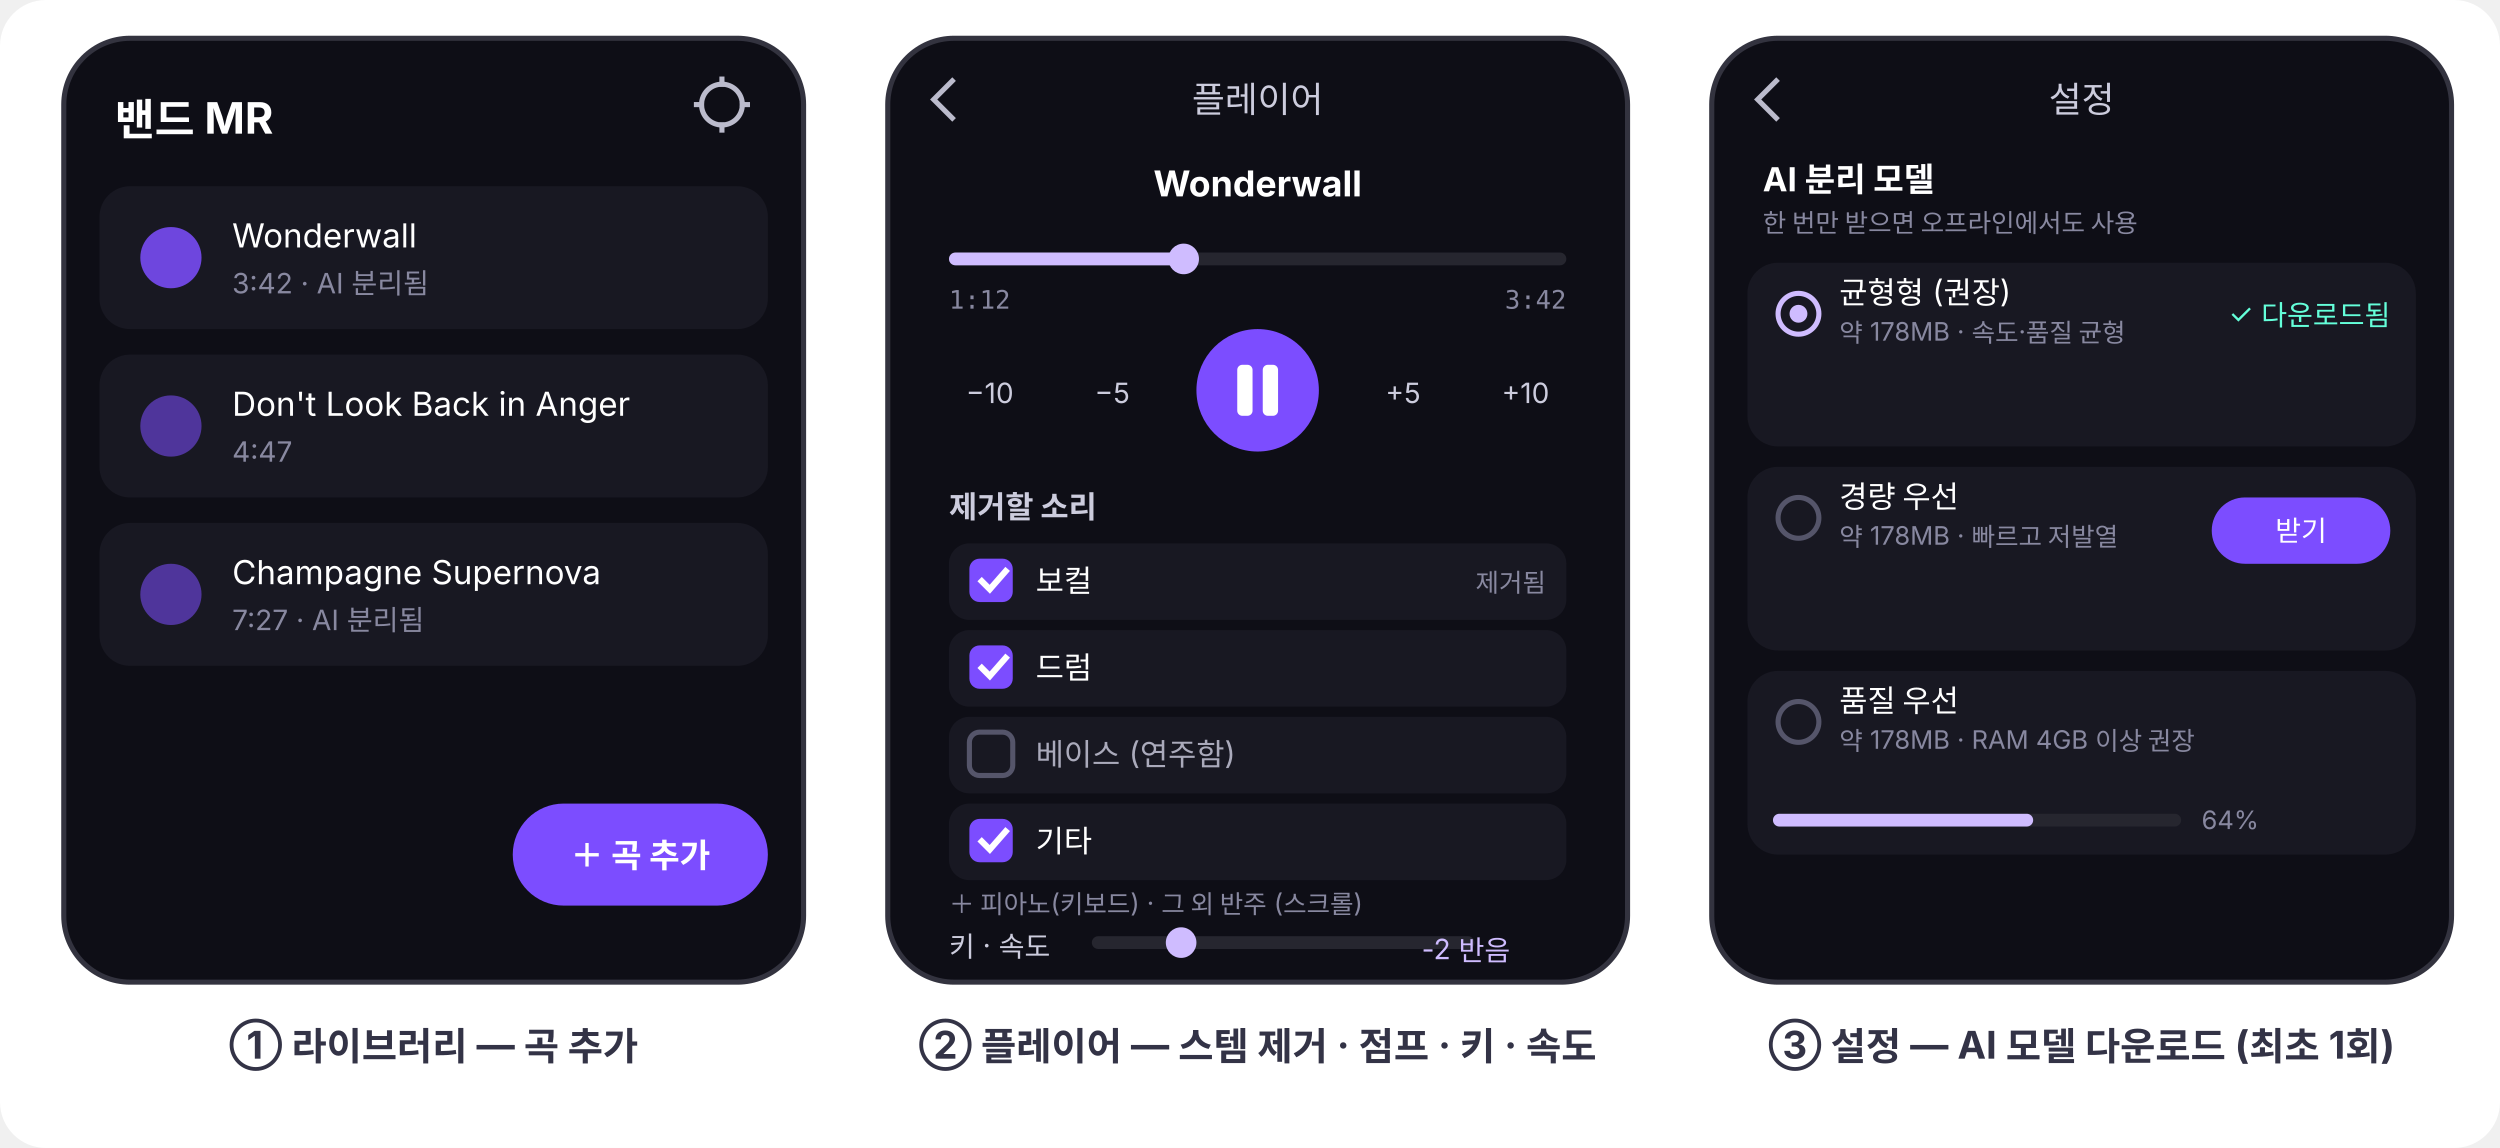
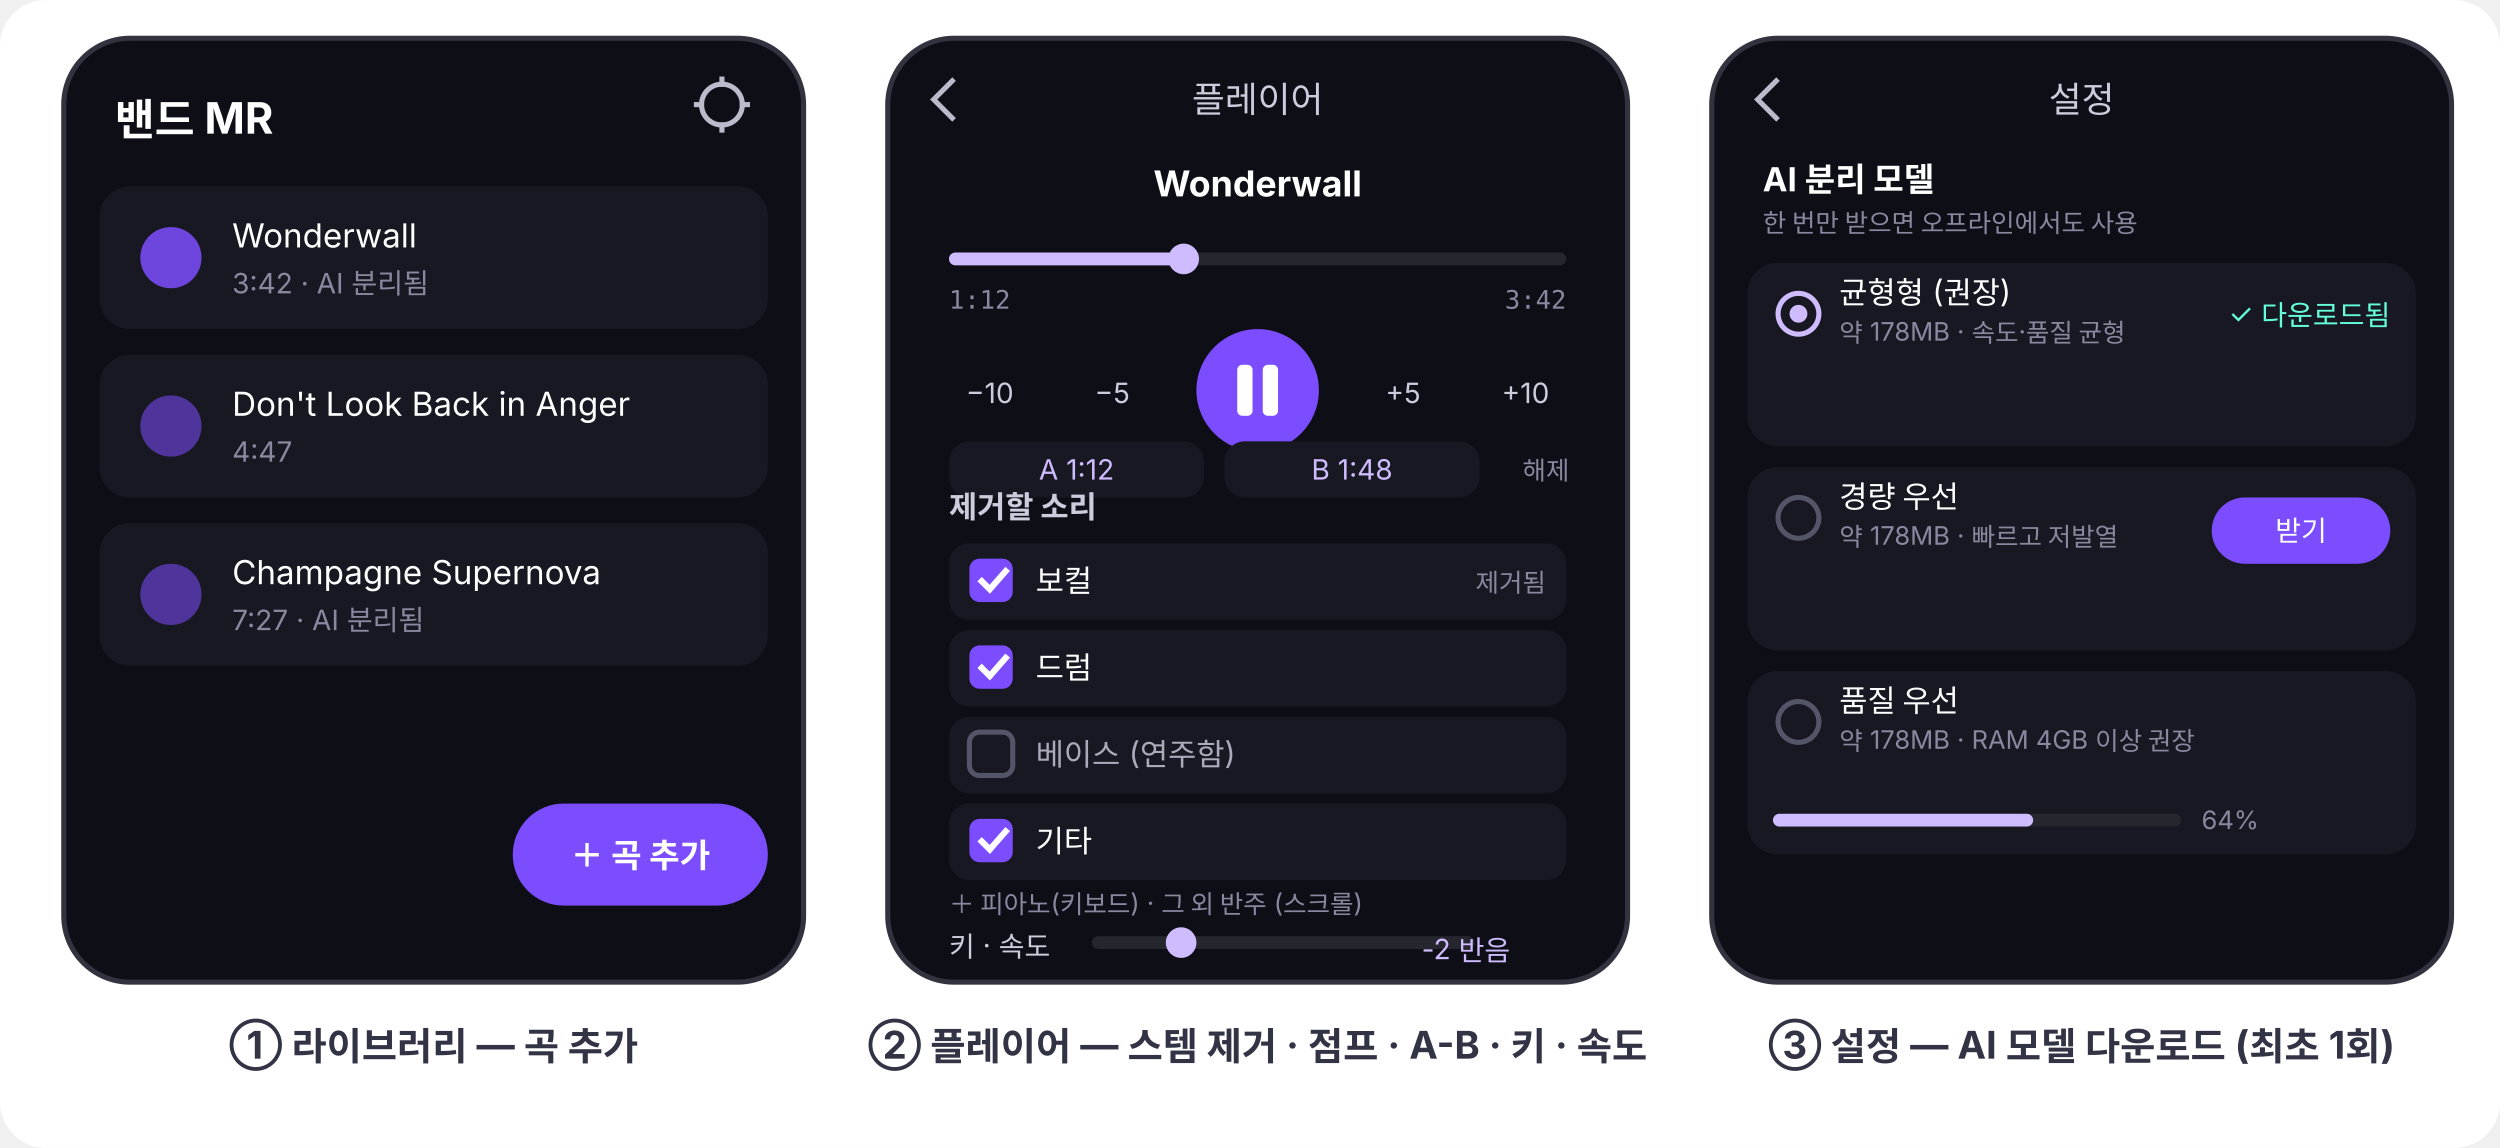
<svg xmlns="http://www.w3.org/2000/svg" width="980" height="450" viewBox="0 0 980 450">
  <rect x="0" y="0" width="980" height="450" rx="18" fill="#ffffff" />
  <g transform="translate(25,15)">
    <rect x="0" y="0" width="290" height="370" rx="26" fill="#0e0e16" stroke="#33333f" stroke-width="2" />
    <text x="20" y="38" font-family="-apple-system,'Segoe UI',sans-serif" font-size="17" font-weight="bold" fill="#ffffff">밴드 MR</text>
    <g transform="translate(258,26)">
      <circle cx="0" cy="0" r="8" fill="none" stroke="#bbbbcc" stroke-width="2" />
      <line x1="0" y1="-11" x2="0" y2="-7" stroke="#bbbbcc" stroke-width="2" />
      <line x1="0" y1="11" x2="0" y2="7" stroke="#bbbbcc" stroke-width="2" />
      <line x1="-11" y1="0" x2="-7" y2="0" stroke="#bbbbcc" stroke-width="2" />
      <line x1="11" y1="0" x2="7" y2="0" stroke="#bbbbcc" stroke-width="2" />
    </g>
    <g font-family="-apple-system,'Segoe UI',sans-serif">
      <rect x="14" y="58" width="262" height="56" rx="12" fill="#181822" />
      <circle cx="42" cy="86" r="12" fill="#7C4DFF" opacity="0.85" />
      <text x="66" y="82" font-size="13" fill="#ffffff">Wonderwall</text>
      <text x="66" y="100" font-size="11" fill="#8888a0">3:42 · AI 분리됨</text>
      <rect x="14" y="124" width="262" height="56" rx="12" fill="#181822" />
      <circle cx="42" cy="152" r="12" fill="#7C4DFF" opacity="0.55" />
      <text x="66" y="148" font-size="13" fill="#ffffff">Don't Look Back in Anger</text>
      <text x="66" y="166" font-size="11" fill="#8888a0">4:47</text>
      <rect x="14" y="190" width="262" height="56" rx="12" fill="#181822" />
      <circle cx="42" cy="218" r="12" fill="#7C4DFF" opacity="0.55" />
      <text x="66" y="214" font-size="13" fill="#ffffff">Champagne Supernova</text>
      <text x="66" y="232" font-size="11" fill="#8888a0">7:27 · AI 분리됨</text>
    </g>
    <rect x="176" y="300" width="100" height="40" rx="20" fill="#7C4DFF" />
    <text x="226" y="325" font-family="-apple-system,'Segoe UI',sans-serif" font-size="13" font-weight="bold" fill="#ffffff" text-anchor="middle">＋ 곡 추가</text>
    <text x="145" y="400" font-family="-apple-system,'Segoe UI',sans-serif" font-size="15" font-weight="bold" fill="#333346" text-anchor="middle">① 라이브러리 — 곡 추가</text>
  </g>
  <g transform="translate(348,15)">
    <rect x="0" y="0" width="290" height="370" rx="26" fill="#0e0e16" stroke="#33333f" stroke-width="2" />
    <polyline points="26,32 18,24 26,16" fill="none" stroke="#bbbbcc" stroke-width="2" />
    <text x="145" y="29" font-family="-apple-system,'Segoe UI',sans-serif" font-size="14" fill="#ccccdd" text-anchor="middle">플레이어</text>
    <text x="145" y="62" font-family="-apple-system,'Segoe UI',sans-serif" font-size="14" font-weight="bold" fill="#ffffff" text-anchor="middle">Wonderwall</text>
    <rect x="24" y="84" width="242" height="5" rx="2.5" fill="#26262f" />
    <rect x="24" y="84" width="92" height="5" rx="2.5" fill="#CFBCFF" />
    <circle cx="116" cy="86.5" r="6" fill="#CFBCFF" />
    <text x="24" y="106" font-family="monospace" font-size="10" fill="#8888a0">1:12</text>
    <text x="266" y="106" font-family="monospace" font-size="10" fill="#8888a0" text-anchor="end">3:42</text>
    <text x="40" y="143" font-family="-apple-system,'Segoe UI',sans-serif" font-size="11" fill="#ccccdd" text-anchor="middle">−10</text>
    <text x="88" y="143" font-family="-apple-system,'Segoe UI',sans-serif" font-size="11" fill="#ccccdd" text-anchor="middle">−5</text>
    <circle cx="145" cy="138" r="24" fill="#7C4DFF" />
    <rect x="137" y="128" width="6" height="20" rx="2" fill="#ffffff" />
    <rect x="147" y="128" width="6" height="20" rx="2" fill="#ffffff" />
    <text x="202" y="143" font-family="-apple-system,'Segoe UI',sans-serif" font-size="11" fill="#ccccdd" text-anchor="middle">+5</text>
    <text x="250" y="143" font-family="-apple-system,'Segoe UI',sans-serif" font-size="11" fill="#ccccdd" text-anchor="middle">+10</text>
+     <rect x="24" y="158" width="100" height="22" rx="8" fill="#181822" />
+     <text x="74" y="173" font-family="-apple-system,'Segoe UI',sans-serif" font-size="11" fill="#CFBCFF" text-anchor="middle">A 1:12</text>
+     <rect x="132" y="158" width="100" height="22" rx="8" fill="#181822" />
+     <text x="182" y="173" font-family="-apple-system,'Segoe UI',sans-serif" font-size="11" fill="#CFBCFF" text-anchor="middle">B 1:48</text>
+     <text x="258" y="173" font-family="-apple-system,'Segoe UI',sans-serif" font-size="10" fill="#8888a0" text-anchor="middle">해제</text>
    <text x="24" y="188" font-family="-apple-system,'Segoe UI',sans-serif" font-size="12" font-weight="bold" fill="#ccccdd">제거할 소리</text>
    <g font-family="-apple-system,'Segoe UI',sans-serif" font-size="12">
      <rect x="24" y="198" width="242" height="30" rx="8" fill="#181822" />
      <rect x="32" y="204" width="17" height="17" rx="4" fill="#7C4DFF" />
      <path d="M36 212 l4 4 l7 -8" stroke="#ffffff" stroke-width="2.4" fill="none" />
      <text x="58" y="217" fill="#ffffff">보컬</text>
      <text x="258" y="217" font-size="10" fill="#8888a0" text-anchor="end">제거됨</text>
      <rect x="24" y="232" width="242" height="30" rx="8" fill="#181822" />
      <rect x="32" y="238" width="17" height="17" rx="4" fill="#7C4DFF" />
      <path d="M36 246 l4 4 l7 -8" stroke="#ffffff" stroke-width="2.4" fill="none" />
      <text x="58" y="251" fill="#ffffff">드럼</text>
      <rect x="24" y="266" width="242" height="30" rx="8" fill="#181822" />
      <rect x="32" y="272" width="17" height="17" rx="4" fill="none" stroke="#55556a" stroke-width="2" />
      <text x="58" y="285" fill="#aaaaBB">베이스 (연주함)</text>
      <rect x="24" y="300" width="242" height="30" rx="8" fill="#181822" />
      <rect x="32" y="306" width="17" height="17" rx="4" fill="#7C4DFF" />
      <path d="M36 314 l4 4 l7 -8" stroke="#ffffff" stroke-width="2.4" fill="none" />
      <text x="58" y="319" fill="#ffffff">기타</text>
      <text x="24" y="343" font-size="10" fill="#8888a0">＋ 피아노(키보드) · 그 외 반주 (스크롤)</text>
    </g>
    <g font-family="-apple-system,'Segoe UI',sans-serif" font-size="11">
      <text x="24" y="360" fill="#ccccdd">키 · 속도</text>
      <rect x="80" y="352" width="150" height="5" rx="2.5" fill="#26262f" />
      <circle cx="115" cy="354.5" r="6" fill="#CFBCFF" />
      <text x="244" y="361" fill="#CFBCFF" text-anchor="end">-2 반음</text>
    </g>
-     <text x="145" y="400" font-family="-apple-system,'Segoe UI',sans-serif" font-size="15" font-weight="bold" fill="#333346" text-anchor="middle">② 플레이어 — 스템 제거 · 점프 · 키 · 속도</text>
+     <text x="145" y="400" font-family="-apple-system,'Segoe UI',sans-serif" font-size="15" font-weight="bold" fill="#333346" text-anchor="middle">② 플레이어 — 스템 제거 · 점프 · A-B · 키 · 속도</text>
  </g>
  <g transform="translate(671,15)">
    <rect x="0" y="0" width="290" height="370" rx="26" fill="#0e0e16" stroke="#33333f" stroke-width="2" />
    <polyline points="26,32 18,24 26,16" fill="none" stroke="#bbbbcc" stroke-width="2" />
    <text x="145" y="29" font-family="-apple-system,'Segoe UI',sans-serif" font-size="14" fill="#ccccdd" text-anchor="middle">설정</text>
    <text x="20" y="60" font-family="-apple-system,'Segoe UI',sans-serif" font-size="13" font-weight="bold" fill="#ffffff">AI 분리 모델</text>
    <text x="20" y="76" font-family="-apple-system,'Segoe UI',sans-serif" font-size="10" fill="#8888a0">한 번만 받으면 오프라인에서도 사용</text>
    <g font-family="-apple-system,'Segoe UI',sans-serif">
      <rect x="14" y="88" width="262" height="72" rx="12" fill="#181822" />
      <circle cx="34" cy="108" r="8" fill="none" stroke="#CFBCFF" stroke-width="2" />
      <circle cx="34" cy="108" r="3.5" fill="#CFBCFF" />
      <text x="50" y="104" font-size="12" fill="#ffffff">균형형 (권장)</text>
      <text x="50" y="119" font-size="10" fill="#8888a0">약 178MB · 속도·품질 균형</text>
      <text x="266" y="112" font-size="11" fill="#64FFDA" text-anchor="end">✓ 다운로드됨</text>
      <rect x="14" y="168" width="262" height="72" rx="12" fill="#181822" />
      <circle cx="34" cy="188" r="8" fill="none" stroke="#55556a" stroke-width="2" />
      <text x="50" y="184" font-size="12" fill="#ffffff">경량 우선</text>
      <text x="50" y="199" font-size="10" fill="#8888a0">약 178MB · 빠르고 저발열</text>
      <rect x="196" y="180" width="70" height="26" rx="13" fill="#7C4DFF" />
      <text x="231" y="197" font-size="11" fill="#ffffff" text-anchor="middle">받기</text>
      <rect x="14" y="248" width="262" height="72" rx="12" fill="#181822" />
      <circle cx="34" cy="268" r="8" fill="none" stroke="#55556a" stroke-width="2" />
      <text x="50" y="264" font-size="12" fill="#ffffff">품질 우선</text>
      <text x="50" y="279" font-size="10" fill="#8888a0">약 178MB · RAM 4GB 이상 권장</text>
      <rect x="24" y="304" width="160" height="5" rx="2.5" fill="#26262f" />
      <rect x="24" y="304" width="102" height="5" rx="2.5" fill="#CFBCFF" />
      <text x="192" y="310" font-size="10" fill="#8888a0">64%</text>
    </g>
    <text x="145" y="400" font-family="-apple-system,'Segoe UI',sans-serif" font-size="15" font-weight="bold" fill="#333346" text-anchor="middle">③ 설정 — AI 모델 다운로드 (최초 1회)</text>
  </g>
</svg>
